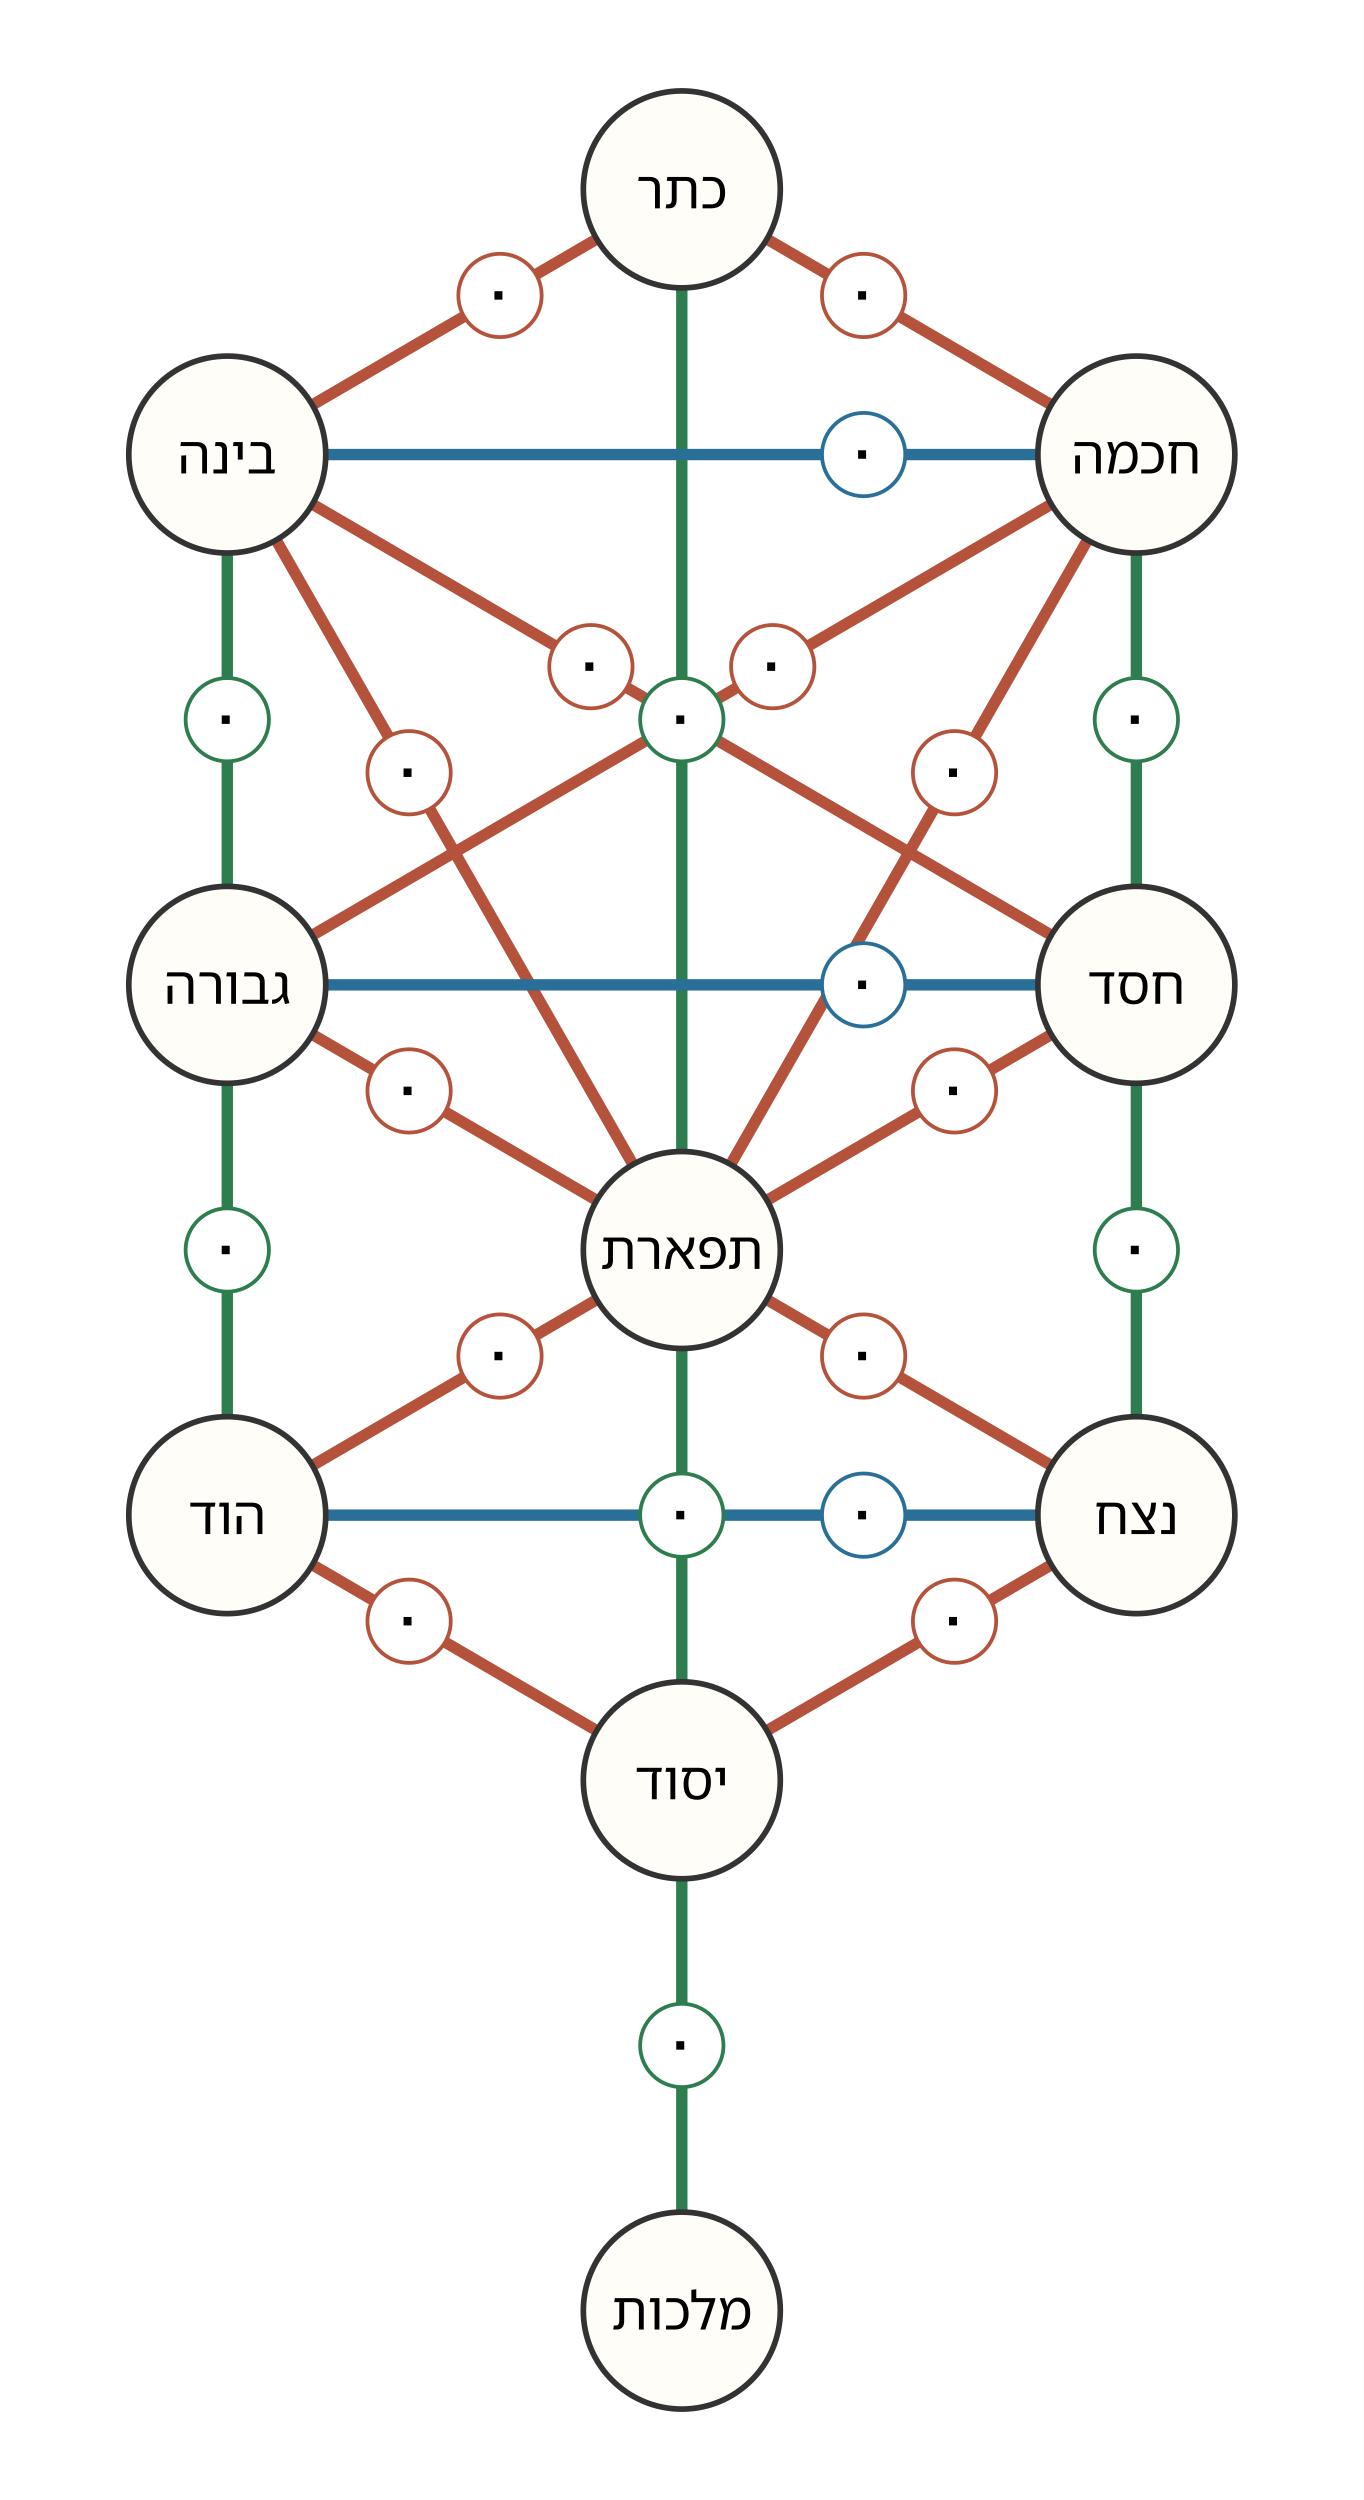
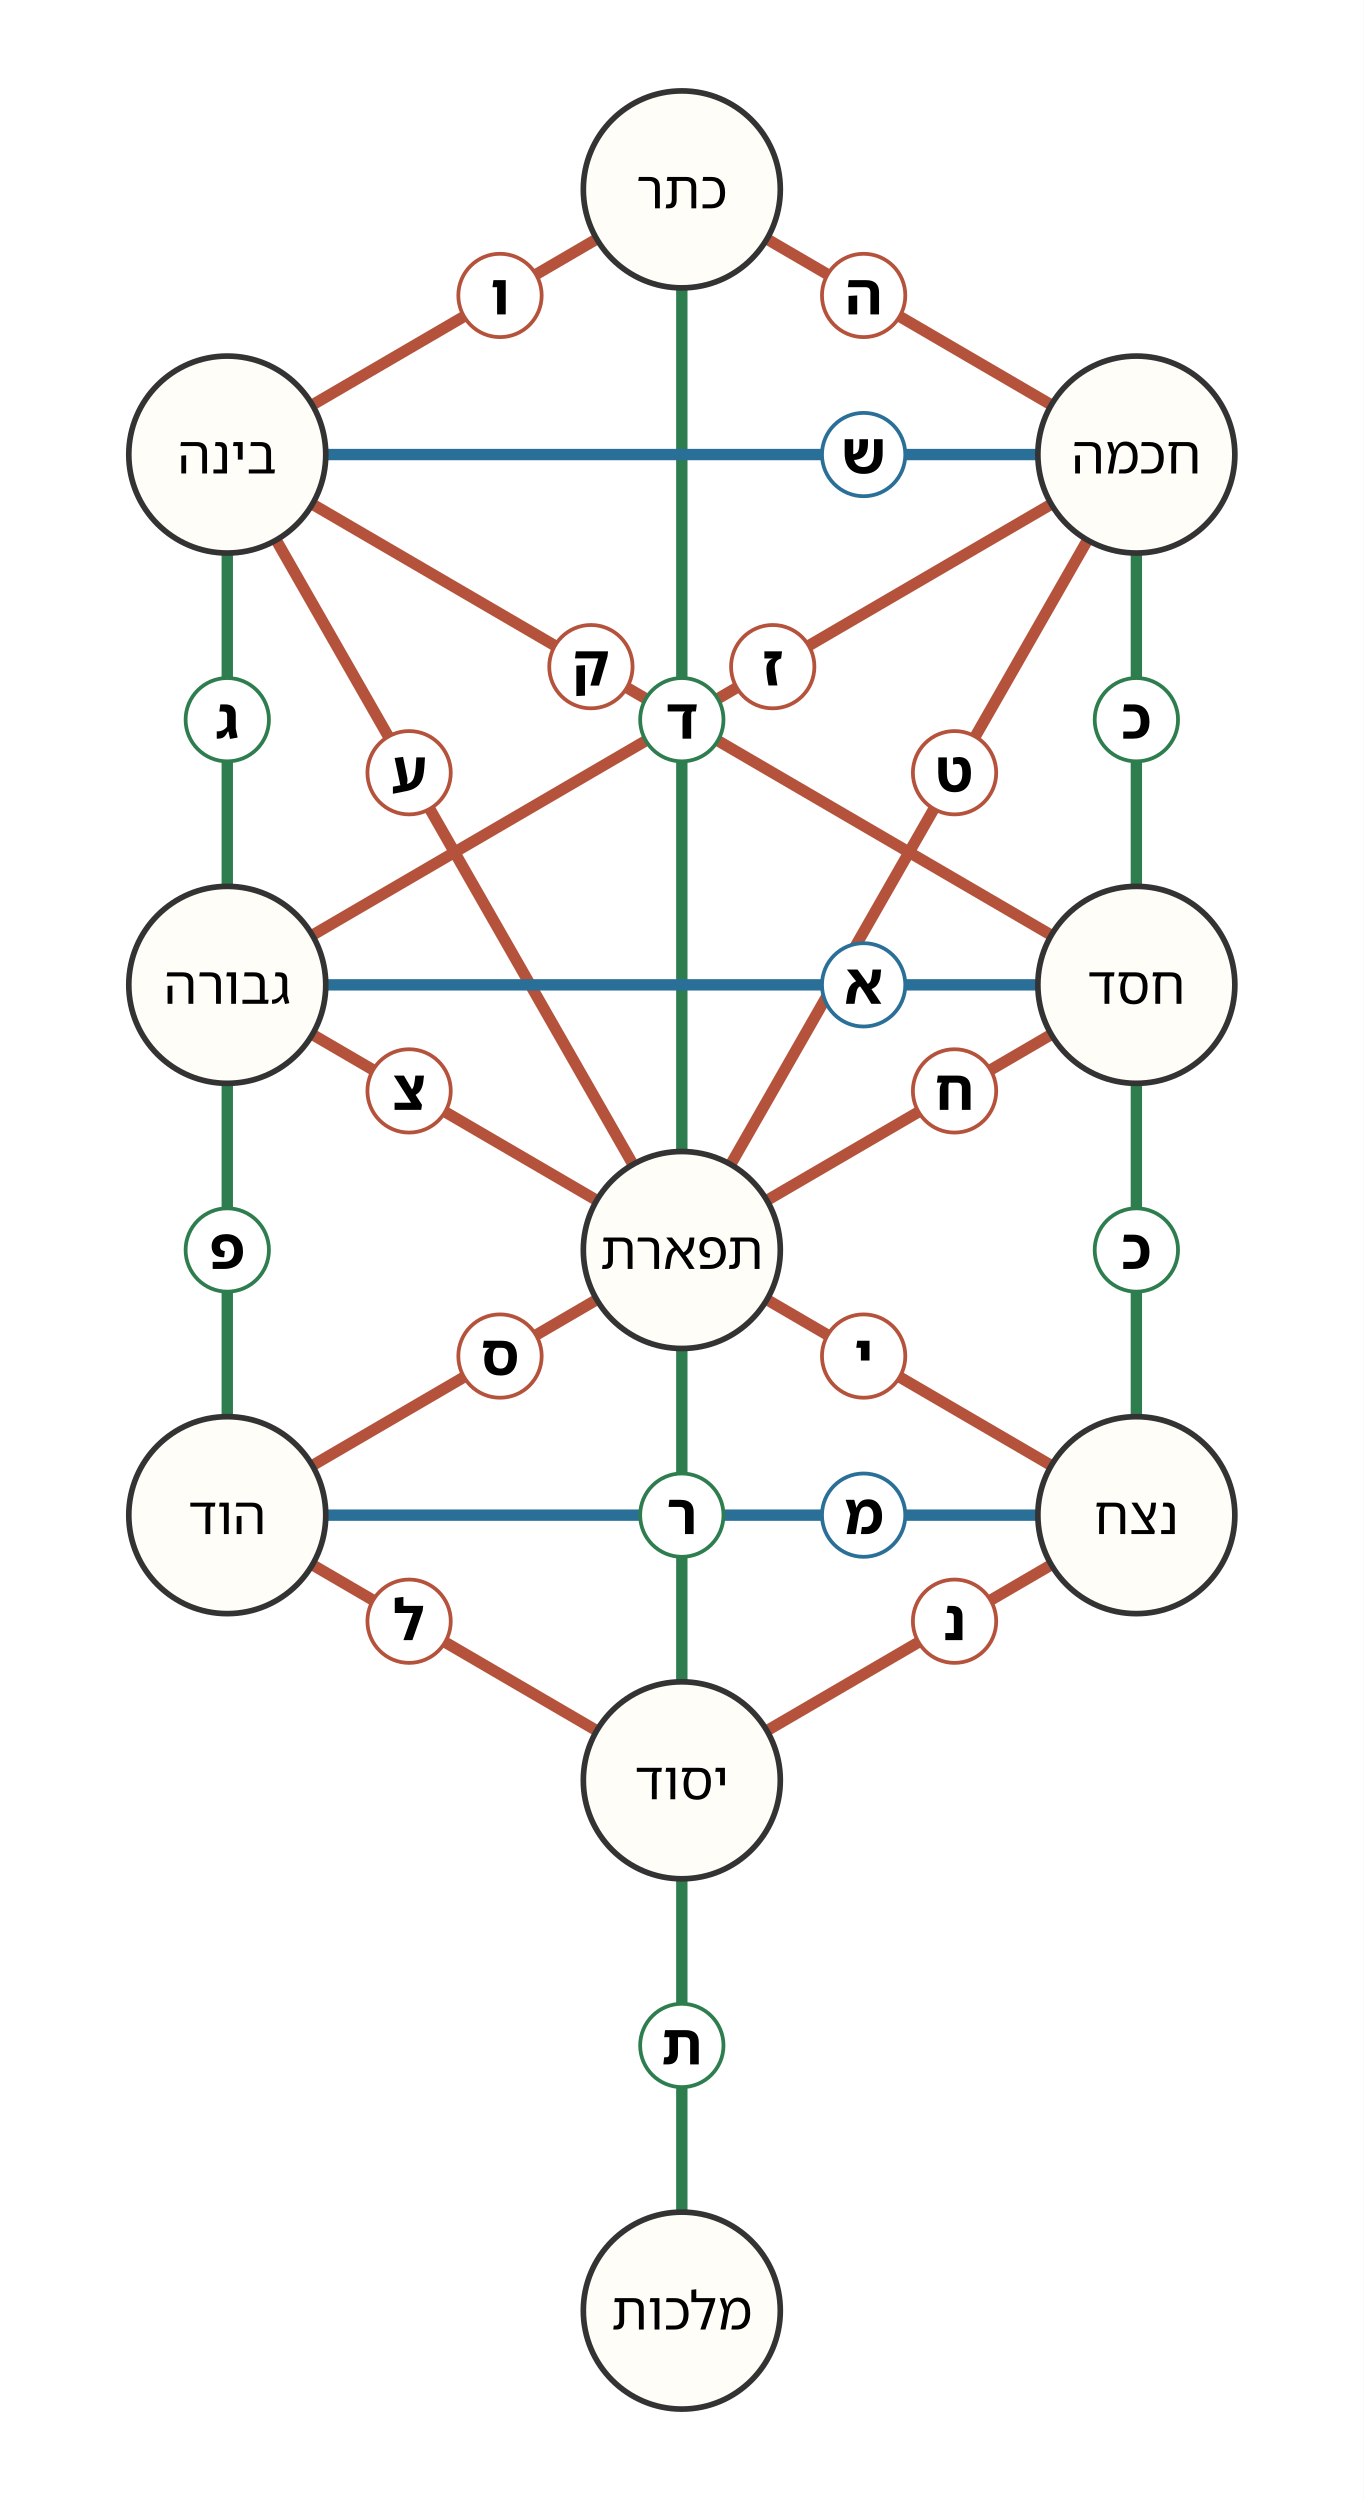
<svg xmlns="http://www.w3.org/2000/svg" viewBox="0 0 360 660" width="360" height="660" font-family="Noto Sans Hebrew, Arial, sans-serif" role="img" aria-label="תרשים 4: 32 הנתיבות כפי שהוגדרו על ידי האר״י">
  <rect width="100%" height="100%" fill="#fff" />
  <line x1="180" y1="50" x2="300" y2="120" stroke="#b5523b" stroke-width="3" />
  <line x1="180" y1="50" x2="60" y2="120" stroke="#b5523b" stroke-width="3" />
  <line x1="180" y1="50" x2="180" y2="330" stroke="#2e7d4f" stroke-width="3" />
  <line x1="300" y1="120" x2="60" y2="120" stroke="#2a6f97" stroke-width="3" />
  <line x1="300" y1="120" x2="300" y2="260" stroke="#2e7d4f" stroke-width="3" />
  <line x1="60" y1="120" x2="60" y2="260" stroke="#2e7d4f" stroke-width="3" />
  <line x1="300" y1="120" x2="60" y2="260" stroke="#b5523b" stroke-width="3" />
  <line x1="60" y1="120" x2="300" y2="260" stroke="#b5523b" stroke-width="3" />
  <line x1="300" y1="120" x2="180" y2="330" stroke="#b5523b" stroke-width="3" />
  <line x1="60" y1="120" x2="180" y2="330" stroke="#b5523b" stroke-width="3" />
  <line x1="300" y1="260" x2="60" y2="260" stroke="#2a6f97" stroke-width="3" />
  <line x1="300" y1="260" x2="180" y2="330" stroke="#b5523b" stroke-width="3" />
  <line x1="60" y1="260" x2="180" y2="330" stroke="#b5523b" stroke-width="3" />
  <line x1="300" y1="260" x2="300" y2="400" stroke="#2e7d4f" stroke-width="3" />
  <line x1="60" y1="260" x2="60" y2="400" stroke="#2e7d4f" stroke-width="3" />
  <line x1="180" y1="330" x2="300" y2="400" stroke="#b5523b" stroke-width="3" />
  <line x1="180" y1="330" x2="60" y2="400" stroke="#b5523b" stroke-width="3" />
  <line x1="300" y1="400" x2="60" y2="400" stroke="#2a6f97" stroke-width="3" />
  <line x1="180" y1="330" x2="180" y2="470" stroke="#2e7d4f" stroke-width="3" />
  <line x1="300" y1="400" x2="180" y2="470" stroke="#b5523b" stroke-width="3" />
  <line x1="60" y1="400" x2="180" y2="470" stroke="#b5523b" stroke-width="3" />
  <line x1="180" y1="470" x2="180" y2="610" stroke="#2e7d4f" stroke-width="3" />
  <circle cx="180" cy="50" r="26" fill="#fffdf7" stroke="#333" stroke-width="1.5" />
  <text x="180" y="55" text-anchor="middle" font-size="14">כתר</text>
  <circle cx="300" cy="120" r="26" fill="#fffdf7" stroke="#333" stroke-width="1.5" />
  <text x="300" y="125" text-anchor="middle" font-size="14">חכמה</text>
  <circle cx="60" cy="120" r="26" fill="#fffdf7" stroke="#333" stroke-width="1.5" />
  <text x="60" y="125" text-anchor="middle" font-size="14">בינה</text>
  <circle cx="300" cy="260" r="26" fill="#fffdf7" stroke="#333" stroke-width="1.5" />
  <text x="300" y="265" text-anchor="middle" font-size="14">חסד</text>
  <circle cx="60" cy="260" r="26" fill="#fffdf7" stroke="#333" stroke-width="1.5" />
  <text x="60" y="265" text-anchor="middle" font-size="14">גבורה</text>
  <circle cx="180" cy="330" r="26" fill="#fffdf7" stroke="#333" stroke-width="1.5" />
  <text x="180" y="335" text-anchor="middle" font-size="14">תפארת</text>
  <circle cx="300" cy="400" r="26" fill="#fffdf7" stroke="#333" stroke-width="1.5" />
  <text x="300" y="405" text-anchor="middle" font-size="14">נצח</text>
  <circle cx="60" cy="400" r="26" fill="#fffdf7" stroke="#333" stroke-width="1.5" />
  <text x="60" y="405" text-anchor="middle" font-size="14">הוד</text>
  <circle cx="180" cy="470" r="26" fill="#fffdf7" stroke="#333" stroke-width="1.5" />
  <text x="180" y="475" text-anchor="middle" font-size="14">יסוד</text>
  <circle cx="180" cy="610" r="26" fill="#fffdf7" stroke="#333" stroke-width="1.5" />
  <text x="180" y="615" text-anchor="middle" font-size="14">מלכות</text>
  <circle cx="228" cy="78" r="11" fill="#fff" stroke="#b5523b" />
-   <text x="228" y="83" text-anchor="middle" font-size="15" font-weight="700">·</text>
+   <text x="228" y="83" text-anchor="middle" font-size="15" font-weight="700">ה</text>
  <circle cx="132" cy="78" r="11" fill="#fff" stroke="#b5523b" />
-   <text x="132" y="83" text-anchor="middle" font-size="15" font-weight="700">·</text>
+   <text x="132" y="83" text-anchor="middle" font-size="15" font-weight="700">ו</text>
  <circle cx="180" cy="190" r="11" fill="#fff" stroke="#2e7d4f" />
-   <text x="180" y="195" text-anchor="middle" font-size="15" font-weight="700">·</text>
+   <text x="180" y="195" text-anchor="middle" font-size="15" font-weight="700">ד</text>
  <circle cx="228" cy="120" r="11" fill="#fff" stroke="#2a6f97" />
-   <text x="228" y="125" text-anchor="middle" font-size="15" font-weight="700">·</text>
+   <text x="228" y="125" text-anchor="middle" font-size="15" font-weight="700">ש</text>
  <circle cx="300" cy="190" r="11" fill="#fff" stroke="#2e7d4f" />
-   <text x="300" y="195" text-anchor="middle" font-size="15" font-weight="700">·</text>
+   <text x="300" y="195" text-anchor="middle" font-size="15" font-weight="700">כ</text>
  <circle cx="60" cy="190" r="11" fill="#fff" stroke="#2e7d4f" />
-   <text x="60" y="195" text-anchor="middle" font-size="15" font-weight="700">·</text>
+   <text x="60" y="195" text-anchor="middle" font-size="15" font-weight="700">ג</text>
  <circle cx="204" cy="176" r="11" fill="#fff" stroke="#b5523b" />
-   <text x="204" y="181" text-anchor="middle" font-size="15" font-weight="700">·</text>
+   <text x="204" y="181" text-anchor="middle" font-size="15" font-weight="700">ז</text>
  <circle cx="156" cy="176" r="11" fill="#fff" stroke="#b5523b" />
-   <text x="156" y="181" text-anchor="middle" font-size="15" font-weight="700">·</text>
+   <text x="156" y="181" text-anchor="middle" font-size="15" font-weight="700">ק</text>
  <circle cx="252" cy="204" r="11" fill="#fff" stroke="#b5523b" />
-   <text x="252" y="209" text-anchor="middle" font-size="15" font-weight="700">·</text>
+   <text x="252" y="209" text-anchor="middle" font-size="15" font-weight="700">ט</text>
  <circle cx="108" cy="204" r="11" fill="#fff" stroke="#b5523b" />
-   <text x="108" y="209" text-anchor="middle" font-size="15" font-weight="700">·</text>
+   <text x="108" y="209" text-anchor="middle" font-size="15" font-weight="700">ע</text>
  <circle cx="228" cy="260" r="11" fill="#fff" stroke="#2a6f97" />
-   <text x="228" y="265" text-anchor="middle" font-size="15" font-weight="700">·</text>
+   <text x="228" y="265" text-anchor="middle" font-size="15" font-weight="700">א</text>
  <circle cx="252" cy="288" r="11" fill="#fff" stroke="#b5523b" />
-   <text x="252" y="293" text-anchor="middle" font-size="15" font-weight="700">·</text>
+   <text x="252" y="293" text-anchor="middle" font-size="15" font-weight="700">ח</text>
  <circle cx="108" cy="288" r="11" fill="#fff" stroke="#b5523b" />
-   <text x="108" y="293" text-anchor="middle" font-size="15" font-weight="700">·</text>
+   <text x="108" y="293" text-anchor="middle" font-size="15" font-weight="700">צ</text>
  <circle cx="300" cy="330" r="11" fill="#fff" stroke="#2e7d4f" />
-   <text x="300" y="335" text-anchor="middle" font-size="15" font-weight="700">·</text>
+   <text x="300" y="335" text-anchor="middle" font-size="15" font-weight="700">כ</text>
  <circle cx="60" cy="330" r="11" fill="#fff" stroke="#2e7d4f" />
-   <text x="60" y="335" text-anchor="middle" font-size="15" font-weight="700">·</text>
+   <text x="60" y="335" text-anchor="middle" font-size="15" font-weight="700">פ</text>
  <circle cx="228" cy="358" r="11" fill="#fff" stroke="#b5523b" />
-   <text x="228" y="363" text-anchor="middle" font-size="15" font-weight="700">·</text>
+   <text x="228" y="363" text-anchor="middle" font-size="15" font-weight="700">י</text>
  <circle cx="132" cy="358" r="11" fill="#fff" stroke="#b5523b" />
-   <text x="132" y="363" text-anchor="middle" font-size="15" font-weight="700">·</text>
+   <text x="132" y="363" text-anchor="middle" font-size="15" font-weight="700">ס</text>
  <circle cx="228" cy="400" r="11" fill="#fff" stroke="#2a6f97" />
-   <text x="228" y="405" text-anchor="middle" font-size="15" font-weight="700">·</text>
+   <text x="228" y="405" text-anchor="middle" font-size="15" font-weight="700">מ</text>
  <circle cx="180" cy="400" r="11" fill="#fff" stroke="#2e7d4f" />
-   <text x="180" y="405" text-anchor="middle" font-size="15" font-weight="700">·</text>
+   <text x="180" y="405" text-anchor="middle" font-size="15" font-weight="700">ר</text>
  <circle cx="252" cy="428" r="11" fill="#fff" stroke="#b5523b" />
-   <text x="252" y="433" text-anchor="middle" font-size="15" font-weight="700">·</text>
+   <text x="252" y="433" text-anchor="middle" font-size="15" font-weight="700">נ</text>
  <circle cx="108" cy="428" r="11" fill="#fff" stroke="#b5523b" />
-   <text x="108" y="433" text-anchor="middle" font-size="15" font-weight="700">·</text>
+   <text x="108" y="433" text-anchor="middle" font-size="15" font-weight="700">ל</text>
  <circle cx="180" cy="540" r="11" fill="#fff" stroke="#2e7d4f" />
-   <text x="180" y="545" text-anchor="middle" font-size="15" font-weight="700">·</text>
+   <text x="180" y="545" text-anchor="middle" font-size="15" font-weight="700">ת</text>
</svg>
